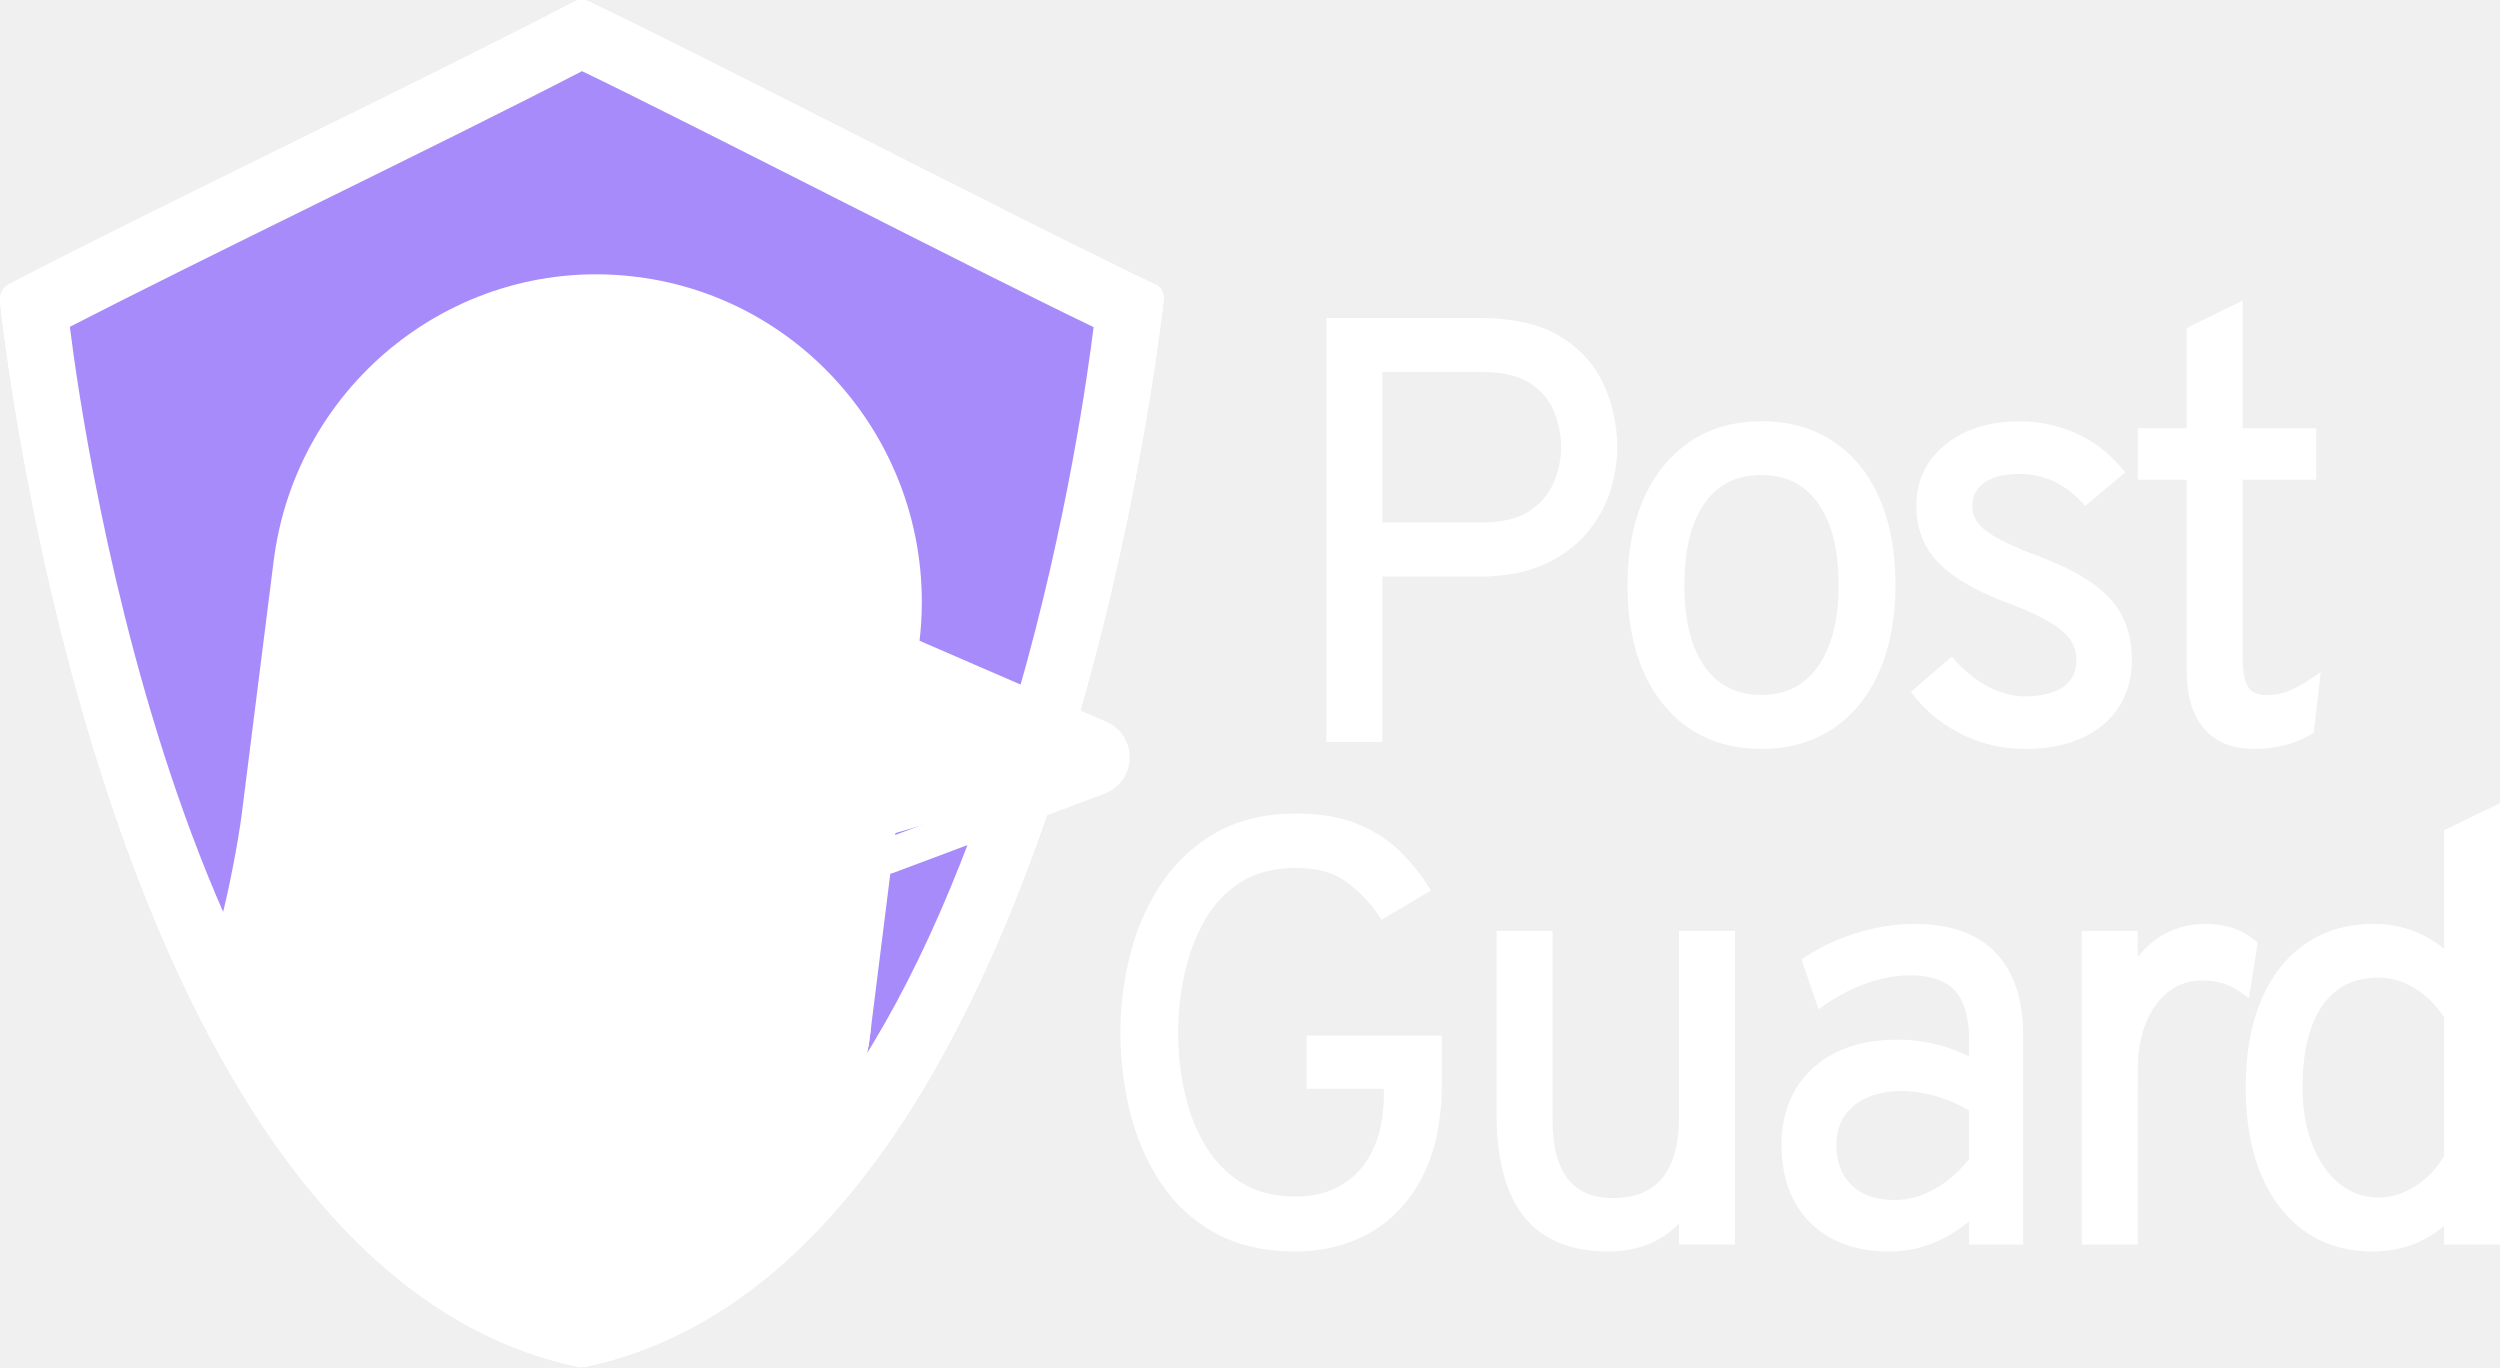
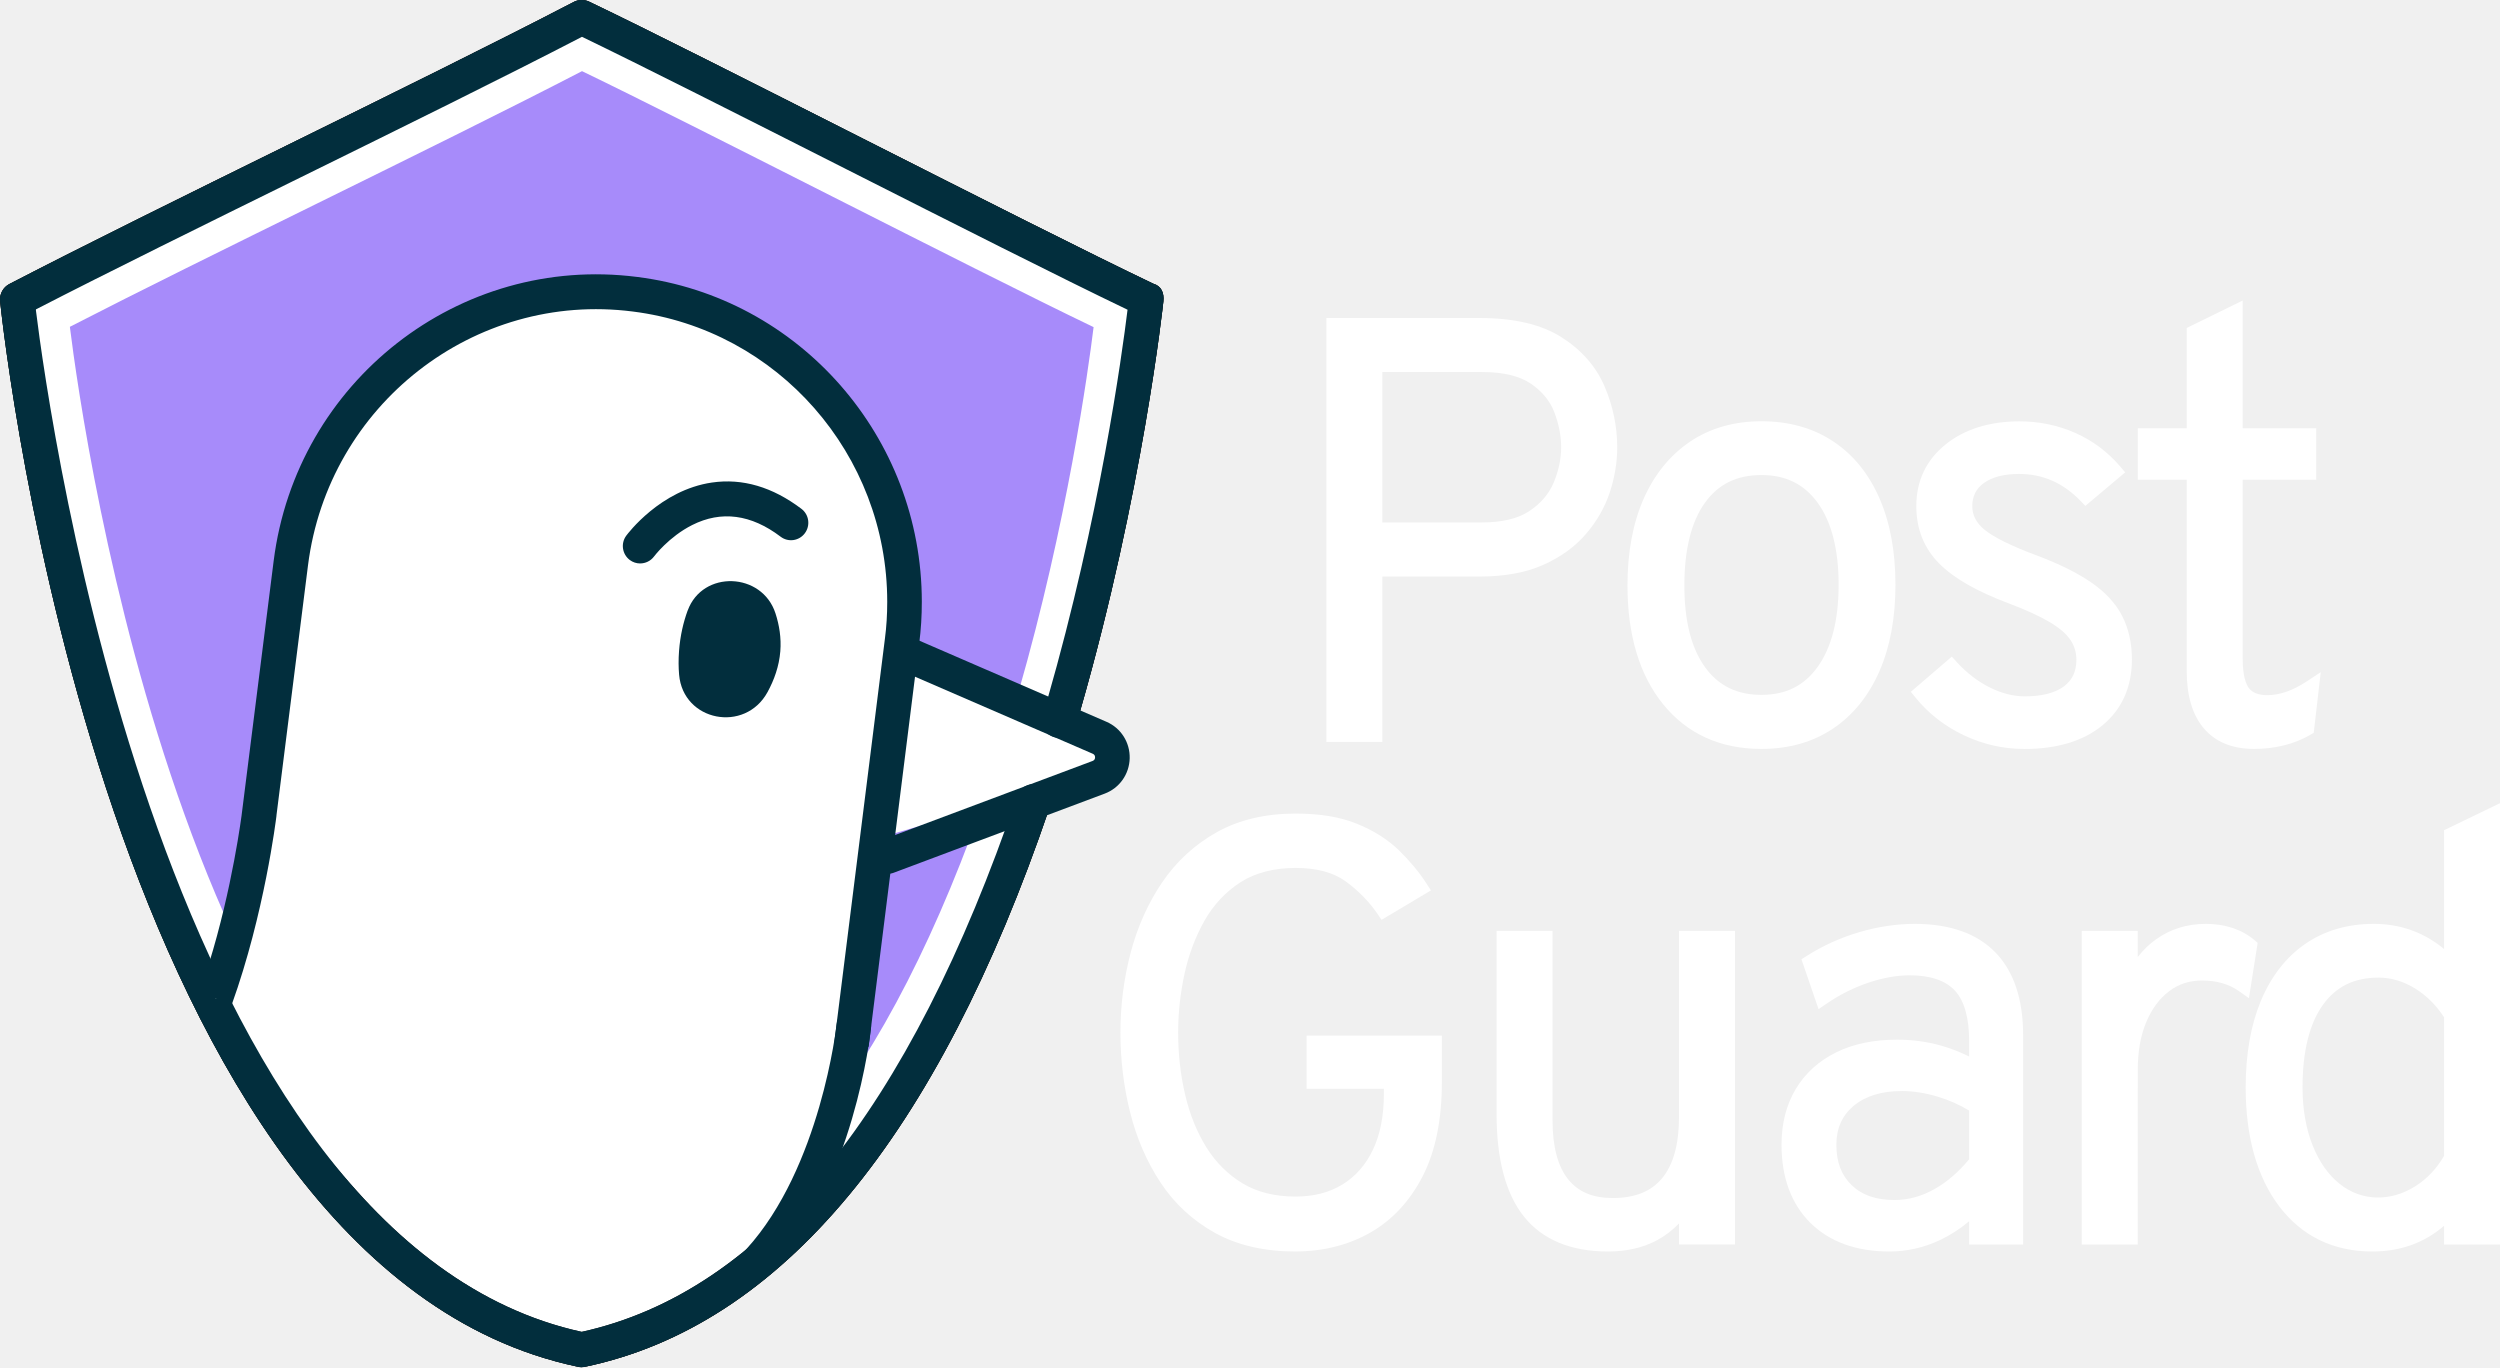
<svg xmlns="http://www.w3.org/2000/svg" width="128" height="70" viewBox="0 0 128 70" fill="none">
  <g clip-path="url(#clip0_623_807)">
    <path d="M68.307 37.589V16.68H75.763C77.435 16.68 78.754 16.984 79.723 17.591C80.691 18.198 81.381 18.98 81.792 19.935C82.202 20.892 82.407 21.884 82.407 22.909C82.407 23.624 82.287 24.346 82.05 25.075C81.812 25.8 81.43 26.471 80.901 27.083C80.373 27.694 79.689 28.188 78.849 28.561C78.008 28.934 76.981 29.121 75.765 29.121H70.383V37.589H68.307ZM70.381 27.15H75.882C76.989 27.15 77.87 26.935 78.522 26.502C79.174 26.069 79.638 25.527 79.914 24.873C80.19 24.222 80.329 23.567 80.329 22.91C80.329 22.253 80.203 21.626 79.951 20.969C79.701 20.313 79.249 19.761 78.603 19.318C77.956 18.875 77.048 18.653 75.882 18.653H70.381V27.15Z" fill="white" />
    <path d="M70.777 37.987H67.911V16.282H75.762C77.502 16.282 78.904 16.608 79.932 17.255C80.96 17.903 81.708 18.749 82.151 19.776C82.583 20.781 82.802 21.835 82.802 22.909C82.802 23.66 82.676 24.43 82.425 25.199C82.168 25.974 81.757 26.695 81.198 27.343C80.633 28 79.894 28.532 79.006 28.925C78.113 29.32 77.023 29.519 75.762 29.519H70.777V37.987ZM68.7 37.19H69.985V28.722H75.761C76.914 28.722 77.895 28.545 78.686 28.196C79.468 27.849 80.111 27.386 80.599 26.82C81.089 26.252 81.451 25.623 81.67 24.949C81.895 24.262 82.01 23.576 82.01 22.907C82.01 21.942 81.812 20.996 81.426 20.092C81.046 19.216 80.404 18.488 79.511 17.927C78.612 17.363 77.349 17.076 75.761 17.076H68.7V37.19ZM75.881 27.546H69.985V18.252H75.881C77.12 18.252 78.112 18.499 78.824 18.986C79.537 19.475 80.041 20.092 80.32 20.823C80.585 21.525 80.722 22.226 80.722 22.907C80.722 23.589 80.571 24.326 80.278 25.025C79.976 25.746 79.456 26.353 78.74 26.833C78.027 27.305 77.066 27.545 75.883 27.545L75.881 27.546ZM70.775 26.749H75.881C76.906 26.749 77.72 26.553 78.303 26.167C78.887 25.778 79.306 25.288 79.547 24.713C79.8 24.112 79.931 23.504 79.931 22.907C79.931 22.311 79.813 21.718 79.582 21.108C79.363 20.531 78.958 20.039 78.38 19.644C77.799 19.248 76.959 19.048 75.881 19.048H70.775V26.749Z" fill="white" />
    <path d="M90.187 37.946C88.191 37.946 86.615 37.232 85.458 35.805C84.301 34.376 83.723 32.431 83.723 29.973C83.723 28.33 83.984 26.91 84.508 25.717C85.033 24.52 85.779 23.599 86.749 22.945C87.717 22.293 88.864 21.967 90.188 21.967C91.512 21.967 92.674 22.288 93.642 22.931C94.611 23.573 95.355 24.491 95.874 25.686C96.394 26.879 96.652 28.299 96.652 29.942C96.652 31.584 96.391 33.006 95.867 34.207C95.343 35.407 94.596 36.332 93.626 36.978C92.658 37.624 91.511 37.946 90.187 37.946ZM90.187 35.975C91.552 35.975 92.617 35.442 93.382 34.378C94.147 33.312 94.531 31.833 94.531 29.942C94.531 28.051 94.147 26.564 93.382 25.508C92.617 24.452 91.552 23.924 90.187 23.924C88.822 23.924 87.733 24.449 86.977 25.499C86.222 26.55 85.843 28.041 85.843 29.971C85.843 31.902 86.223 33.35 86.986 34.4C87.746 35.451 88.815 35.975 90.187 35.975Z" fill="white" />
    <path d="M90.187 38.345C88.078 38.345 86.385 37.575 85.152 36.057C83.941 34.563 83.327 32.516 83.327 29.973C83.327 28.285 83.602 26.797 84.146 25.556C84.699 24.297 85.502 23.308 86.53 22.613C87.558 21.92 88.788 21.568 90.187 21.568C91.587 21.568 92.828 21.914 93.856 22.597C94.888 23.279 95.688 24.263 96.234 25.527C96.775 26.764 97.047 28.25 97.047 29.94C97.047 31.631 96.773 33.117 96.228 34.364C95.675 35.631 94.872 36.62 93.847 37.307C92.815 37.996 91.584 38.345 90.187 38.345ZM90.187 22.365C88.949 22.365 87.867 22.672 86.968 23.276C86.067 23.884 85.36 24.759 84.868 25.878C84.37 27.017 84.117 28.395 84.117 29.973C84.117 32.327 84.67 34.205 85.763 35.553C86.854 36.896 88.3 37.55 90.187 37.55C91.426 37.55 92.51 37.246 93.409 36.646C94.308 36.045 95.015 35.17 95.507 34.047C96.005 32.902 96.258 31.521 96.258 29.943C96.258 28.365 96.008 26.986 95.513 25.848C95.028 24.73 94.324 23.862 93.425 23.266C92.526 22.669 91.439 22.365 90.187 22.365ZM90.187 36.373C88.686 36.373 87.5 35.788 86.666 34.635C85.858 33.519 85.45 31.951 85.45 29.973C85.45 27.994 85.858 26.379 86.658 25.265C87.491 24.111 88.677 23.526 90.189 23.526C91.7 23.526 92.863 24.114 93.704 25.273C94.52 26.395 94.93 27.965 94.93 29.942C94.93 31.919 94.52 33.483 93.708 34.612C92.865 35.78 91.681 36.373 90.19 36.373H90.187ZM90.187 24.322C88.927 24.322 87.982 24.784 87.299 25.733C86.595 26.708 86.24 28.134 86.24 29.973C86.24 31.811 86.598 33.19 87.302 34.166C87.991 35.115 88.936 35.577 90.187 35.577C91.439 35.577 92.371 35.109 93.063 34.145C93.776 33.154 94.138 31.739 94.138 29.942C94.138 28.144 93.776 26.724 93.066 25.743C92.371 24.788 91.433 24.322 90.187 24.322Z" fill="white" />
    <path d="M103.635 37.946C102.626 37.946 101.656 37.728 100.729 37.29C99.801 36.852 99.02 36.244 98.387 35.469L99.9 34.17C100.443 34.767 101.047 35.23 101.709 35.558C102.369 35.887 103.023 36.051 103.666 36.051C104.633 36.051 105.382 35.852 105.912 35.454C106.44 35.055 106.703 34.498 106.703 33.783C106.703 33.335 106.583 32.925 106.341 32.557C106.098 32.188 105.706 31.843 105.163 31.518C104.617 31.195 103.901 30.866 103.012 30.527C101.411 29.927 100.26 29.275 99.558 28.561C98.854 27.851 98.506 26.967 98.506 25.911C98.506 24.737 98.957 23.785 99.862 23.058C100.766 22.332 101.945 21.968 103.397 21.968C104.355 21.968 105.254 22.156 106.095 22.529C106.935 22.901 107.653 23.438 108.245 24.134L106.793 25.358C105.825 24.363 104.682 23.865 103.368 23.865C102.509 23.865 101.828 24.048 101.33 24.411C100.832 24.775 100.581 25.275 100.581 25.913C100.581 26.501 100.837 27.005 101.35 27.428C101.865 27.852 102.805 28.317 104.167 28.825C105.274 29.243 106.164 29.684 106.837 30.148C107.509 30.612 107.997 31.135 108.297 31.723C108.596 32.311 108.749 32.988 108.749 33.755C108.749 35.058 108.293 36.084 107.384 36.832C106.475 37.578 105.225 37.951 103.634 37.951L103.635 37.946Z" fill="white" />
    <path d="M103.637 38.346C102.568 38.346 101.533 38.11 100.56 37.651C99.587 37.192 98.75 36.544 98.08 35.723L97.834 35.421L99.934 33.619L100.191 33.903C100.701 34.461 101.273 34.898 101.884 35.201C102.487 35.501 103.089 35.654 103.67 35.654C104.544 35.654 105.221 35.48 105.681 35.137C106.103 34.816 106.311 34.373 106.311 33.784C106.311 33.413 106.215 33.082 106.015 32.778C105.807 32.463 105.453 32.156 104.965 31.864C104.447 31.555 103.743 31.232 102.877 30.904C101.203 30.277 100.029 29.604 99.282 28.846C98.507 28.066 98.115 27.078 98.115 25.916C98.115 24.618 98.622 23.552 99.619 22.751C100.595 21.97 101.868 21.573 103.403 21.573C104.411 21.573 105.37 21.774 106.26 22.169C107.147 22.561 107.915 23.137 108.548 23.877L108.811 24.184L106.77 25.902L106.517 25.639C105.616 24.715 104.586 24.266 103.372 24.266C102.603 24.266 101.995 24.424 101.565 24.737C101.173 25.024 100.981 25.41 100.981 25.914C100.981 26.379 101.184 26.774 101.606 27.121C102.085 27.514 102.995 27.962 104.309 28.45C105.443 28.876 106.369 29.337 107.067 29.819C107.793 30.318 108.328 30.897 108.656 31.539C108.987 32.188 109.154 32.931 109.154 33.753C109.154 35.173 108.644 36.313 107.644 37.139C106.661 37.942 105.318 38.348 103.644 38.348L103.637 38.346ZM98.949 35.511C99.496 36.101 100.151 36.577 100.897 36.928C101.765 37.341 102.686 37.548 103.637 37.548C105.125 37.548 106.302 37.202 107.136 36.519C107.957 35.843 108.355 34.938 108.355 33.752C108.355 33.06 108.216 32.435 107.944 31.902C107.679 31.38 107.231 30.898 106.616 30.474C105.967 30.03 105.099 29.598 104.027 29.196C102.613 28.669 101.655 28.193 101.099 27.735C100.493 27.233 100.184 26.621 100.184 25.911C100.184 25.145 100.49 24.529 101.096 24.088C101.664 23.674 102.43 23.466 103.367 23.466C104.667 23.466 105.822 23.922 106.81 24.823L107.673 24.096C107.175 23.587 106.591 23.185 105.937 22.894C105.145 22.544 104.293 22.366 103.397 22.366C102.044 22.366 100.939 22.704 100.107 23.369C99.294 24.022 98.899 24.854 98.899 25.911C98.899 26.868 99.206 27.644 99.838 28.281C100.493 28.946 101.606 29.576 103.15 30.154C104.058 30.499 104.802 30.843 105.361 31.176C105.961 31.535 106.389 31.913 106.668 32.335C106.956 32.77 107.098 33.256 107.098 33.781C107.098 34.628 106.78 35.298 106.15 35.773C105.55 36.222 104.714 36.45 103.667 36.45C102.963 36.45 102.243 36.27 101.533 35.915C100.941 35.621 100.38 35.22 99.875 34.717L98.949 35.513V35.511Z" fill="white" />
    <path d="M115.407 37.946C114.408 37.946 113.651 37.641 113.131 37.028C112.612 36.416 112.353 35.526 112.353 34.363V24.164H109.848V22.325H112.353V17.04L114.43 16.023V22.325H118.195V24.164H114.43V33.737C114.43 34.533 114.561 35.108 114.822 35.461C115.085 35.815 115.506 35.991 116.091 35.991C116.804 35.991 117.55 35.732 118.331 35.216L118.093 37.275C117.697 37.506 117.272 37.674 116.819 37.784C116.363 37.894 115.895 37.948 115.409 37.948L115.407 37.946Z" fill="white" />
    <path d="M115.41 38.345C114.295 38.345 113.426 37.989 112.834 37.288C112.253 36.604 111.96 35.621 111.96 34.363V24.563H109.456V21.927H111.96V16.792L114.826 15.387V21.927H118.591V24.563H114.826V33.737C114.826 34.616 114.996 35.03 115.138 35.223C115.327 35.472 115.636 35.593 116.092 35.593C116.722 35.593 117.402 35.353 118.114 34.882L118.822 34.414L118.463 37.521L118.29 37.621C117.868 37.867 117.403 38.053 116.909 38.17C116.43 38.287 115.925 38.345 115.41 38.345ZM110.245 23.766H112.75V34.363C112.75 35.426 112.978 36.235 113.432 36.772C113.876 37.294 114.523 37.55 115.41 37.55C115.864 37.55 116.305 37.499 116.725 37.396C117.081 37.313 117.413 37.187 117.723 37.026L117.849 35.951C116.49 36.604 115.115 36.523 114.507 35.7C114.189 35.274 114.035 34.632 114.035 33.739V23.769H117.799V22.726H114.035V16.662L112.75 17.293V22.727H110.245V23.77V23.766Z" fill="white" />
    <path d="M66.329 63.679C64.798 63.679 63.489 63.379 62.401 62.777C61.315 62.173 60.429 61.36 59.748 60.327C59.066 59.297 58.563 58.138 58.242 56.848C57.922 55.559 57.762 54.231 57.762 52.868C57.762 51.505 57.933 50.164 58.273 48.874C58.613 47.586 59.132 46.429 59.831 45.404C60.528 44.378 61.413 43.564 62.492 42.96C63.571 42.359 64.85 42.057 66.332 42.057C67.52 42.057 68.516 42.221 69.327 42.55C70.138 42.878 70.811 43.305 71.351 43.825C71.89 44.349 72.344 44.895 72.71 45.461L70.856 46.566C70.392 45.889 69.815 45.3 69.121 44.797C68.43 44.295 67.499 44.042 66.334 44.042C65.168 44.042 64.131 44.305 63.309 44.833C62.491 45.361 61.831 46.062 61.338 46.932C60.844 47.802 60.487 48.757 60.263 49.791C60.041 50.828 59.929 51.853 59.929 52.868C59.929 54.003 60.053 55.099 60.3 56.154C60.548 57.21 60.931 58.152 61.448 58.977C61.968 59.805 62.629 60.457 63.436 60.94C64.242 61.424 65.207 61.665 66.334 61.665C67.333 61.665 68.199 61.441 68.937 60.992C69.673 60.545 70.243 59.9 70.649 59.057C71.052 58.217 71.255 57.205 71.255 56.02V55.347H67.298V53.421H73.435V55.42C73.435 57.273 73.124 58.809 72.5 60.029C71.877 61.248 71.03 62.162 69.959 62.77C68.885 63.375 67.677 63.679 66.334 63.679H66.329Z" fill="white" />
    <path d="M66.329 64.077C64.734 64.077 63.351 63.757 62.208 63.125C61.069 62.492 60.129 61.626 59.419 60.546C58.715 59.48 58.189 58.268 57.86 56.941C57.532 55.628 57.366 54.256 57.366 52.865C57.366 51.474 57.542 50.095 57.892 48.767C58.245 47.441 58.785 46.231 59.505 45.174C60.239 44.097 61.179 43.236 62.3 42.609C63.434 41.975 64.79 41.655 66.33 41.655C67.582 41.655 68.609 41.826 69.475 42.177C70.324 42.521 71.047 42.977 71.625 43.535C72.187 44.083 72.663 44.656 73.039 45.241L73.264 45.589L70.735 47.096L70.527 46.789C70.092 46.154 69.539 45.591 68.887 45.118C68.265 44.668 67.407 44.438 66.329 44.438C65.25 44.438 64.269 44.684 63.518 45.168C62.758 45.658 62.137 46.318 61.677 47.126C61.208 47.957 60.858 48.881 60.645 49.871C60.428 50.876 60.321 51.884 60.321 52.865C60.321 53.965 60.441 55.04 60.682 56.059C60.917 57.067 61.288 57.978 61.778 58.762C62.26 59.53 62.885 60.147 63.631 60.595C64.373 61.039 65.277 61.264 66.327 61.264C67.259 61.264 68.045 61.064 68.727 60.65C69.395 60.244 69.919 59.648 70.286 58.883C70.664 58.1 70.854 57.134 70.854 56.018V55.745H66.898V53.022H73.823V55.419C73.823 57.332 73.495 58.944 72.847 60.21C72.19 61.496 71.281 62.472 70.148 63.116C69.014 63.754 67.73 64.075 66.327 64.075L66.329 64.077ZM66.329 42.452C64.923 42.452 63.696 42.74 62.68 43.306C61.667 43.871 60.817 44.652 60.157 45.626C59.486 46.607 58.984 47.733 58.656 48.974C58.322 50.233 58.154 51.542 58.154 52.865C58.154 54.189 58.311 55.498 58.623 56.748C58.933 57.986 59.421 59.113 60.075 60.103C60.719 61.074 61.561 61.855 62.59 62.426C63.612 62.992 64.869 63.278 66.327 63.278C67.593 63.278 68.749 62.989 69.762 62.421C70.757 61.855 71.56 60.988 72.143 59.844C72.733 58.692 73.033 57.202 73.033 55.417V53.816H67.691V54.945H71.647V56.016C71.647 57.254 71.428 58.335 70.998 59.229C70.562 60.136 69.935 60.842 69.135 61.33C68.338 61.814 67.393 62.06 66.327 62.06C65.132 62.06 64.091 61.797 63.226 61.278C62.371 60.766 61.657 60.061 61.111 59.186C60.571 58.326 60.166 57.335 59.908 56.241C59.659 55.161 59.528 54.023 59.528 52.864C59.528 51.825 59.643 50.764 59.871 49.703C60.103 48.631 60.476 47.631 60.989 46.73C61.514 45.807 62.218 45.056 63.09 44.494C63.969 43.928 65.06 43.64 66.327 43.64C67.595 43.64 68.588 43.918 69.349 44.469C69.97 44.919 70.51 45.446 70.957 46.034L72.141 45.331C71.838 44.914 71.48 44.503 71.072 44.106C70.568 43.622 69.932 43.22 69.176 42.913C68.416 42.604 67.458 42.449 66.327 42.449L66.329 42.452Z" fill="white" />
    <path d="M82.331 63.679C80.54 63.679 79.21 63.132 78.335 62.037C77.46 60.943 77.021 59.274 77.021 57.033V48.057H79.099V57.376C79.099 58.81 79.393 59.894 79.989 60.631C80.581 61.368 81.441 61.737 82.569 61.737C83.822 61.737 84.77 61.351 85.407 60.58C86.044 59.809 86.364 58.676 86.364 57.183V48.058H88.439V63.322H86.364V61.484C85.908 62.221 85.347 62.772 84.681 63.135C84.013 63.499 83.231 63.681 82.332 63.681L82.331 63.679Z" fill="white" />
    <path d="M82.331 64.077C80.424 64.077 78.977 63.474 78.025 62.288C77.095 61.123 76.625 59.356 76.625 57.035V47.66H79.491V57.377C79.491 58.711 79.76 59.721 80.291 60.383C80.809 61.026 81.554 61.339 82.564 61.339C83.707 61.339 84.535 61.007 85.101 60.324C85.676 59.632 85.966 58.575 85.966 57.181V47.659H88.832V63.718H85.966V62.641C85.632 62.984 85.265 63.268 84.867 63.484C84.147 63.878 83.292 64.077 82.331 64.077ZM77.416 48.456V57.033C77.416 59.169 77.827 60.769 78.643 61.788C79.446 62.791 80.651 63.28 82.331 63.28C83.158 63.28 83.887 63.113 84.49 62.784C85.089 62.459 85.605 61.95 86.024 61.272L86.756 60.096V62.923H88.041V48.456H86.756V57.181C86.756 58.767 86.403 59.995 85.706 60.834C84.996 61.697 83.939 62.135 82.564 62.135C81.32 62.135 80.346 61.713 79.68 60.883C79.031 60.077 78.701 58.897 78.701 57.376V48.456H77.416Z" fill="white" />
    <path d="M96.741 63.679C95.14 63.679 93.885 63.229 92.975 62.328C92.066 61.427 91.613 60.184 91.613 58.603C91.613 57.586 91.838 56.704 92.287 55.959C92.736 55.211 93.373 54.638 94.199 54.233C95.025 53.831 95.999 53.629 97.127 53.629C97.869 53.629 98.578 53.724 99.256 53.911C99.933 54.101 100.586 54.385 101.219 54.762V53.3C101.219 52.007 100.94 51.055 100.383 50.446C99.822 49.841 98.956 49.537 97.779 49.537C97.078 49.537 96.333 49.668 95.548 49.931C94.762 50.196 94.019 50.568 93.316 51.046L92.71 49.283C93.509 48.775 94.373 48.386 95.304 48.112C96.232 47.839 97.142 47.701 98.031 47.701C99.731 47.701 101.014 48.149 101.885 49.045C102.756 49.942 103.191 51.261 103.191 53.003V63.321H101.219V61.588C100.616 62.256 99.927 62.771 99.15 63.132C98.376 63.496 97.572 63.679 96.741 63.679ZM97.008 61.843C97.769 61.843 98.51 61.642 99.231 61.238C99.954 60.836 100.615 60.255 101.219 59.499V56.646C100.637 56.267 100.007 55.976 99.329 55.771C98.652 55.569 97.999 55.466 97.366 55.466C96.23 55.466 95.323 55.752 94.645 56.325C93.968 56.899 93.629 57.661 93.629 58.619C93.629 59.577 93.93 60.388 94.533 60.969C95.136 61.553 95.96 61.843 97.008 61.843Z" fill="white" />
    <path d="M96.74 64.077C95.038 64.077 93.68 63.584 92.694 62.613C91.711 61.637 91.214 60.289 91.214 58.603C91.214 57.519 91.461 56.559 91.946 55.752C92.431 54.945 93.132 54.312 94.025 53.874C94.899 53.446 95.943 53.231 97.126 53.231C97.896 53.231 98.646 53.33 99.359 53.528C99.853 53.668 100.345 53.858 100.82 54.094V53.301C100.82 52.115 100.576 51.246 100.091 50.718C99.609 50.201 98.831 49.936 97.778 49.936C97.123 49.936 96.416 50.062 95.671 50.31C94.921 50.562 94.201 50.922 93.537 51.377L93.11 51.667L92.234 49.115L92.499 48.947C93.327 48.419 94.231 48.01 95.192 47.727C96.156 47.444 97.11 47.302 98.031 47.302C99.834 47.302 101.225 47.795 102.167 48.766C103.107 49.735 103.584 51.16 103.584 53.003V63.72H100.82V62.527C100.357 62.92 99.853 63.243 99.316 63.496C98.494 63.882 97.626 64.077 96.74 64.077ZM97.126 54.026C96.064 54.026 95.137 54.217 94.371 54.59C93.604 54.964 93.034 55.482 92.62 56.166C92.212 56.846 92.005 57.665 92.005 58.603C92.005 60.068 92.425 61.225 93.25 62.045C94.091 62.876 95.233 63.281 96.74 63.281C97.513 63.281 98.266 63.11 98.983 62.774C99.706 62.434 100.361 61.946 100.923 61.323L101.611 60.561V62.924H102.794V53.004C102.794 51.378 102.392 50.141 101.602 49.325C100.816 48.513 99.613 48.1 98.032 48.1C97.189 48.1 96.306 48.232 95.416 48.495C94.629 48.725 93.882 49.05 93.189 49.458L93.526 50.439C94.125 50.073 94.764 49.778 95.425 49.556C96.247 49.281 97.038 49.14 97.778 49.14C99.06 49.14 100.033 49.488 100.669 50.176C101.296 50.857 101.611 51.909 101.611 53.301V55.46L101.014 55.104C100.412 54.746 99.782 54.474 99.149 54.296C98.506 54.117 97.823 54.026 97.126 54.026ZM97.006 62.24C95.857 62.24 94.933 61.908 94.257 61.256C93.578 60.6 93.233 59.713 93.233 58.617C93.233 57.522 93.621 56.671 94.391 56.02C95.544 55.046 97.396 54.781 99.438 55.39C100.155 55.605 100.824 55.916 101.43 56.311L101.613 56.429V59.638L101.526 59.746C100.893 60.542 100.185 61.161 99.422 61.585C98.646 62.019 97.834 62.24 97.006 62.24ZM97.362 55.862C96.326 55.862 95.499 56.121 94.896 56.628C94.31 57.127 94.022 57.778 94.022 58.616C94.022 59.498 94.279 60.172 94.803 60.678C95.335 61.193 96.055 61.441 97.006 61.441C97.698 61.441 98.381 61.254 99.038 60.886C99.674 60.53 100.274 60.014 100.821 59.353V56.862C100.323 56.561 99.783 56.321 99.213 56.149C98.57 55.957 97.947 55.859 97.363 55.859L97.362 55.862Z" fill="white" />
    <path d="M106.982 63.321V48.057H109.057V50.476C109.433 49.579 109.952 48.892 110.62 48.416C111.288 47.938 112.062 47.698 112.94 47.698C113.819 47.698 114.591 47.941 115.165 48.431L114.853 50.416C114.558 50.206 114.233 50.053 113.881 49.955C113.53 49.854 113.152 49.804 112.747 49.804C112.016 49.804 111.374 50.014 110.821 50.432C110.266 50.85 109.835 51.432 109.523 52.172C109.212 52.914 109.057 53.778 109.057 54.762V63.321H106.982Z" fill="white" />
    <path d="M109.452 63.719H106.586V47.659H109.452V49C109.73 48.643 110.042 48.34 110.392 48.092C111.123 47.568 111.983 47.302 112.943 47.302C113.902 47.302 114.778 47.58 115.423 48.13L115.592 48.274L115.145 51.107L114.63 50.743C114.373 50.563 114.087 50.427 113.775 50.338C113.462 50.247 113.12 50.202 112.75 50.202C112.101 50.202 111.547 50.38 111.06 50.749C110.566 51.122 110.173 51.653 109.889 52.327C109.599 53.019 109.454 53.839 109.454 54.762L109.452 63.719ZM107.376 62.922H108.661V54.762C108.661 53.734 108.828 52.81 109.159 52.019C109.499 51.213 109.978 50.572 110.583 50.113C111.208 49.645 111.937 49.406 112.748 49.406C113.192 49.406 113.611 49.462 113.989 49.573C114.184 49.627 114.373 49.699 114.554 49.784L114.74 48.604C114.264 48.264 113.674 48.099 112.943 48.099C112.148 48.099 111.444 48.315 110.849 48.742C110.25 49.171 109.767 49.807 109.422 50.632L108.663 52.438V48.456H107.378V62.923L107.376 62.922Z" fill="white" />
    <path d="M121.467 63.679C119.588 63.679 118.103 62.961 117.011 61.522C115.918 60.083 115.372 58.135 115.372 55.675C115.372 54.022 115.617 52.602 116.114 51.41C116.608 50.221 117.316 49.306 118.24 48.663C119.163 48.021 120.263 47.7 121.538 47.7C123.111 47.7 124.44 48.306 125.528 49.522V42.756L127.603 41.755V63.321H125.528V61.797C124.47 63.05 123.115 63.678 121.466 63.678L121.467 63.679ZM121.778 61.708C122.52 61.708 123.225 61.492 123.897 61.06C124.571 60.627 125.114 60.036 125.529 59.29V51.97C125.085 51.255 124.529 50.688 123.861 50.277C123.193 49.863 122.501 49.657 121.778 49.657C120.416 49.657 119.359 50.176 118.613 51.217C117.868 52.258 117.493 53.744 117.493 55.675C117.493 56.859 117.678 57.905 118.043 58.812C118.409 59.717 118.912 60.428 119.556 60.938C120.198 61.453 120.937 61.708 121.778 61.708Z" fill="white" />
    <path d="M121.469 64.077C119.471 64.077 117.864 63.299 116.696 61.765C115.557 60.258 114.979 58.209 114.979 55.675C114.979 53.98 115.239 52.492 115.751 51.257C116.274 50 117.036 49.016 118.019 48.334C119.005 47.65 120.191 47.302 121.54 47.302C122.889 47.302 124.11 47.735 125.135 48.589V42.508L128.001 41.123V63.72H125.135V62.762C124.119 63.637 122.889 64.077 121.469 64.077ZM121.54 48.097C120.354 48.097 119.319 48.397 118.469 48.991C117.611 49.585 116.943 50.451 116.48 51.564C116.008 52.702 115.77 54.084 115.77 55.673C115.77 58.031 116.293 59.918 117.327 61.281C118.349 62.625 119.702 63.28 121.469 63.28C123.011 63.28 124.239 62.711 125.231 61.539L125.926 60.715V62.922H127.211V42.388L125.926 43.007V50.558L125.238 49.787C124.219 48.649 123.011 48.097 121.54 48.097ZM121.778 62.105C120.852 62.105 120.02 61.817 119.31 61.248C118.625 60.706 118.071 59.935 117.68 58.961C117.293 58.005 117.099 56.899 117.099 55.673C117.099 53.667 117.501 52.089 118.291 50.982C119.112 49.838 120.286 49.257 121.778 49.257C122.572 49.257 123.345 49.486 124.071 49.936C124.783 50.378 125.389 50.99 125.865 51.758L125.928 51.855V59.394L125.878 59.485C125.431 60.288 124.837 60.93 124.114 61.395C123.379 61.866 122.593 62.105 121.778 62.105ZM121.778 50.054C120.537 50.054 119.606 50.511 118.934 51.448C118.241 52.416 117.89 53.838 117.89 55.673C117.89 56.795 118.066 57.8 118.413 58.66C118.752 59.504 119.221 60.165 119.802 60.623C120.887 61.491 122.381 61.56 123.687 60.721C124.274 60.345 124.762 59.825 125.136 59.182V52.084C124.734 51.467 124.238 50.971 123.657 50.613C123.057 50.242 122.424 50.053 121.78 50.053L121.778 50.054Z" fill="white" />
    <path d="M54.217 36.886C54.305 36.636 54.377 36.368 54.465 36.101C57.672 24.96 58.683 15.339 58.683 15.339L58.671 15.334C52.424 12.358 35.73 3.732 29.78 0.894C22.088 4.901 8.696 11.288 0.881 15.336H0.884C0.884 15.336 6.018 64.14 29.78 69.105H29.777C41.456 66.661 48.615 53.648 52.904 41.045" fill="#A78BFA" />
-     <path d="M29.778 70C29.694 70 29.61 69.989 29.533 69.965C5.473 64.848 0.217 17.447 0.005 15.43C-0.033 15.064 0.156 14.71 0.481 14.542C4.307 12.559 9.557 9.973 14.634 7.471C19.952 4.853 25.45 2.144 29.376 0.1C29.619 -0.028 29.913 -0.033 30.162 0.085C33.092 1.483 38.488 4.215 44.2 7.106C49.942 10.012 55.88 13.017 59.051 14.527C59.465 14.647 59.61 15 59.565 15.433C59.555 15.531 58.509 25.261 55.318 36.349L55.203 36.714C55.156 36.876 55.105 37.037 55.051 37.189C54.883 37.652 54.38 37.888 53.916 37.726C53.456 37.559 53.216 37.045 53.383 36.582C53.428 36.456 53.467 36.326 53.508 36.193L53.627 35.813C56.307 26.499 57.45 18.144 57.73 15.858C54.302 14.214 48.769 11.415 43.406 8.701C37.951 5.939 32.785 3.326 29.797 1.885C25.879 3.918 20.543 6.545 15.379 9.088C10.558 11.462 5.583 13.913 1.833 15.844C2.543 21.597 8.433 63.505 29.783 68.191C39.069 66.146 46.565 56.915 52.068 40.753C52.224 40.286 52.728 40.036 53.193 40.199C53.656 40.357 53.903 40.867 53.743 41.332C47.986 58.24 39.985 67.879 29.957 69.978C29.896 69.993 29.836 69.997 29.777 69.997L29.778 70Z" fill="#FFFFFF" />
+     <path d="M29.778 70C29.694 70 29.61 69.989 29.533 69.965C5.473 64.848 0.217 17.447 0.005 15.43C-0.033 15.064 0.156 14.71 0.481 14.542C4.307 12.559 9.557 9.973 14.634 7.471C19.952 4.853 25.45 2.144 29.376 0.1C29.619 -0.028 29.913 -0.033 30.162 0.085C33.092 1.483 38.488 4.215 44.2 7.106C49.942 10.012 55.88 13.017 59.051 14.527C59.465 14.647 59.61 15 59.565 15.433C59.555 15.531 58.509 25.261 55.318 36.349L55.203 36.714C55.156 36.876 55.105 37.037 55.051 37.189C54.883 37.652 54.38 37.888 53.916 37.726C53.456 37.559 53.216 37.045 53.383 36.582C53.428 36.456 53.467 36.326 53.508 36.193L53.627 35.813C56.307 26.499 57.45 18.144 57.73 15.858C54.302 14.214 48.769 11.415 43.406 8.701C37.951 5.939 32.785 3.326 29.797 1.885C25.879 3.918 20.543 6.545 15.379 9.088C10.558 11.462 5.583 13.913 1.833 15.844C2.543 21.597 8.433 63.505 29.783 68.191C39.069 66.146 46.565 56.915 52.068 40.753C52.224 40.286 52.728 40.036 53.193 40.199C53.656 40.357 53.903 40.867 53.743 41.332C47.986 58.24 39.985 67.879 29.957 69.978C29.896 69.993 29.836 69.997 29.777 69.997L29.778 70Z" fill="#181817" />
    <path d="M11.036 49.92L43.222 53.07C43.222 53.07 41.927 61.238 40.877 62.261C39.826 63.283 32.654 69.001 29.71 68.737C26.765 68.472 12.795 59.992 11.036 49.92Z" fill="white" />
-     <path d="M29.778 70C29.694 70 29.61 69.989 29.533 69.965C5.473 64.848 0.217 17.447 0.005 15.43C-0.033 15.064 0.156 14.71 0.481 14.542C4.307 12.559 9.557 9.973 14.634 7.471C19.952 4.853 25.45 2.144 29.376 0.1C29.619 -0.028 29.913 -0.033 30.162 0.085C33.092 1.483 38.488 4.215 44.2 7.106C49.942 10.012 55.88 13.017 59.051 14.527C59.465 14.647 59.61 15 59.565 15.433C59.555 15.531 58.509 25.261 55.318 36.349L55.203 36.714C55.156 36.876 55.105 37.037 55.051 37.189C54.883 37.652 54.38 37.888 53.916 37.726C53.456 37.559 53.216 37.045 53.383 36.582C53.428 36.456 53.467 36.326 53.508 36.193L53.627 35.813C56.307 26.499 57.45 18.144 57.73 15.858C54.302 14.214 48.769 11.415 43.406 8.701C37.951 5.939 32.785 3.326 29.797 1.885C25.879 3.918 20.543 6.545 15.379 9.088C10.558 11.462 5.583 13.913 1.833 15.844C2.543 21.597 8.433 63.505 29.783 68.191C39.069 66.146 46.565 56.915 52.068 40.753C52.224 40.286 52.728 40.036 53.193 40.199C53.656 40.357 53.903 40.867 53.743 41.332C47.986 58.24 39.985 67.879 29.957 69.978C29.896 69.993 29.836 69.997 29.777 69.997L29.778 70Z" fill="#FFFFFF" />
+     <path d="M29.778 70C29.694 70 29.61 69.989 29.533 69.965C5.473 64.848 0.217 17.447 0.005 15.43C-0.033 15.064 0.156 14.71 0.481 14.542C4.307 12.559 9.557 9.973 14.634 7.471C19.952 4.853 25.45 2.144 29.376 0.1C29.619 -0.028 29.913 -0.033 30.162 0.085C33.092 1.483 38.488 4.215 44.2 7.106C49.942 10.012 55.88 13.017 59.051 14.527C59.465 14.647 59.61 15 59.565 15.433C59.555 15.531 58.509 25.261 55.318 36.349L55.203 36.714C55.156 36.876 55.105 37.037 55.051 37.189C54.883 37.652 54.38 37.888 53.916 37.726C53.456 37.559 53.216 37.045 53.383 36.582C53.428 36.456 53.467 36.326 53.508 36.193L53.627 35.813C56.307 26.499 57.45 18.144 57.73 15.858C54.302 14.214 48.769 11.415 43.406 8.701C37.951 5.939 32.785 3.326 29.797 1.885C25.879 3.918 20.543 6.545 15.379 9.088C10.558 11.462 5.583 13.913 1.833 15.844C2.543 21.597 8.433 63.505 29.783 68.191C39.069 66.146 46.565 56.915 52.068 40.753C52.224 40.286 52.728 40.036 53.193 40.199C53.656 40.357 53.903 40.867 53.743 41.332C47.986 58.24 39.985 67.879 29.957 69.978C29.896 69.993 29.836 69.997 29.777 69.997L29.778 70Z" fill="#181817" />
    <path d="M45.794 32.457L55.333 36.476L56.682 39.499L43.988 43.192L45.794 32.457Z" fill="white" />
    <path d="M29.78 67.65C29.696 67.65 29.612 67.638 29.535 67.615C6.889 62.791 1.945 18.211 1.746 16.314C1.708 15.949 1.897 15.595 2.222 15.427C5.82 13.562 10.759 11.13 15.534 8.777C20.529 6.317 25.693 3.773 29.378 1.854C29.621 1.727 29.915 1.72 30.163 1.84C32.919 3.155 37.993 5.723 43.365 8.442C48.759 11.172 54.337 13.995 57.316 15.413C57.711 15.546 57.872 15.902 57.829 16.319C57.82 16.409 56.836 25.56 53.835 35.986L53.729 36.326C53.682 36.478 53.637 36.627 53.585 36.773C53.424 37.237 52.917 37.49 52.453 37.314C51.992 37.151 51.752 36.64 51.915 36.174C51.958 36.055 51.994 35.934 52.032 35.808L52.141 35.454C54.644 26.761 55.719 18.956 55.992 16.749C52.792 15.211 47.6 12.583 42.568 10.037C37.455 7.449 32.61 4.997 29.799 3.643C26.121 5.55 21.12 8.013 16.279 10.398C11.761 12.623 7.096 14.921 3.577 16.733C4.264 22.273 9.82 61.446 29.786 65.845C38.49 63.92 45.517 55.258 50.678 40.095C50.834 39.63 51.342 39.38 51.804 39.54C52.267 39.698 52.514 40.209 52.354 40.674C46.94 56.583 39.407 65.653 29.962 67.632C29.901 67.647 29.841 67.651 29.782 67.651L29.78 67.65Z" fill="white" />
-     <path d="M29.778 70C29.694 70 29.61 69.989 29.533 69.965C5.473 64.848 0.217 17.447 0.005 15.43C-0.033 15.064 0.156 14.71 0.481 14.542C4.307 12.559 9.557 9.973 14.634 7.471C19.952 4.853 25.45 2.144 29.376 0.1C29.619 -0.028 29.913 -0.033 30.162 0.085C33.092 1.483 38.488 4.215 44.2 7.106C49.942 10.012 55.88 13.017 59.051 14.527C59.465 14.647 59.61 15 59.565 15.433C59.555 15.531 58.509 25.261 55.318 36.349L55.203 36.714C55.156 36.876 55.105 37.037 55.051 37.189C54.883 37.652 54.38 37.888 53.916 37.726C53.456 37.559 53.216 37.045 53.383 36.582C53.428 36.456 53.467 36.326 53.508 36.193L53.627 35.813C56.307 26.499 57.45 18.144 57.73 15.858C54.302 14.214 48.769 11.415 43.406 8.701C37.951 5.939 32.785 3.326 29.797 1.885C25.879 3.918 20.543 6.545 15.379 9.088C10.558 11.462 5.583 13.913 1.833 15.844C2.543 21.597 8.433 63.505 29.783 68.191C39.069 66.146 46.565 56.915 52.068 40.753C52.224 40.286 52.728 40.036 53.193 40.199C53.656 40.357 53.903 40.867 53.743 41.332C47.986 58.24 39.985 67.879 29.957 69.978C29.896 69.993 29.836 69.997 29.777 69.997L29.778 70Z" fill="#FFFFFF" />
-     <path d="M45.44 44.744C45.08 44.744 44.743 44.523 44.609 44.163C44.439 43.701 44.672 43.186 45.13 43.014L55.94 38.961C56.023 38.93 56.066 38.869 56.068 38.78C56.069 38.691 56.03 38.628 55.95 38.593L45.987 34.274C45.537 34.081 45.33 33.554 45.524 33.102C45.716 32.647 46.235 32.434 46.687 32.636L56.65 36.955C57.392 37.275 57.859 38.01 57.84 38.825C57.82 39.64 57.317 40.349 56.56 40.634L45.751 44.687C45.649 44.725 45.543 44.742 45.441 44.742L45.44 44.744Z" fill="#FFFFFF" />
+     <path d="M29.778 70C29.694 70 29.61 69.989 29.533 69.965C5.473 64.848 0.217 17.447 0.005 15.43C-0.033 15.064 0.156 14.71 0.481 14.542C4.307 12.559 9.557 9.973 14.634 7.471C19.952 4.853 25.45 2.144 29.376 0.1C29.619 -0.028 29.913 -0.033 30.162 0.085C33.092 1.483 38.488 4.215 44.2 7.106C49.942 10.012 55.88 13.017 59.051 14.527C59.465 14.647 59.61 15 59.565 15.433C59.555 15.531 58.509 25.261 55.318 36.349L55.203 36.714C55.156 36.876 55.105 37.037 55.051 37.189C54.883 37.652 54.38 37.888 53.916 37.726C53.456 37.559 53.216 37.045 53.383 36.582C53.428 36.456 53.467 36.326 53.508 36.193L53.627 35.813C56.307 26.499 57.45 18.144 57.73 15.858C54.302 14.214 48.769 11.415 43.406 8.701C37.951 5.939 32.785 3.326 29.797 1.885C25.879 3.918 20.543 6.545 15.379 9.088C10.558 11.462 5.583 13.913 1.833 15.844C2.543 21.597 8.433 63.505 29.783 68.191C39.069 66.146 46.565 56.915 52.068 40.753C52.224 40.286 52.728 40.036 53.193 40.199C53.656 40.357 53.903 40.867 53.743 41.332C47.986 58.24 39.985 67.879 29.957 69.978C29.896 69.993 29.836 69.997 29.777 69.997L29.778 70Z" fill="#022E3D" />
+     <path d="M45.44 44.744C45.08 44.744 44.743 44.523 44.609 44.163C44.439 43.701 44.672 43.186 45.13 43.014L55.94 38.961C56.023 38.93 56.066 38.869 56.068 38.78C56.069 38.691 56.03 38.628 55.95 38.593L45.987 34.274C45.537 34.081 45.33 33.554 45.524 33.102C45.716 32.647 46.235 32.434 46.687 32.636L56.65 36.955C57.392 37.275 57.859 38.01 57.84 38.825C57.82 39.64 57.317 40.349 56.56 40.634L45.751 44.687C45.649 44.725 45.543 44.742 45.441 44.742L45.44 44.744Z" fill="#022E3D" />
    <path d="M43.594 53.487L43.912 50.983L44.803 43.853L46.185 32.811C46.274 32.133 46.309 31.473 46.309 30.812C46.309 22.939 40.478 16.067 32.505 15.067C23.875 13.96 15.988 20.137 14.889 28.83L13.241 41.895L13.276 41.651C13.276 41.651 12.688 46.529 11.033 51.132" fill="white" />
-     <path d="M44.474 53.599L42.715 53.373L45.308 32.699C45.388 32.089 45.426 31.473 45.426 30.811C45.426 23.271 39.826 16.883 32.398 15.95C24.275 14.907 16.81 20.734 15.77 28.942L14.154 41.755H14.157C14.132 41.958 13.537 46.788 11.867 51.433L10.202 50.826C11.597 46.946 12.225 42.806 12.365 41.781L14.012 28.715C15.173 19.533 23.504 13.015 32.619 14.179C40.93 15.222 47.197 22.372 47.197 30.811C47.197 31.552 47.154 32.244 47.065 32.927L44.472 53.599H44.474Z" fill="#FFFFFF" />
-     <path d="M35.209 31.261C35.971 29.173 39.02 29.288 39.704 31.403C39.9 32.007 40.007 32.664 39.952 33.348C39.891 34.11 39.637 34.816 39.296 35.439C38.144 37.545 34.976 36.938 34.77 34.543C34.738 34.172 34.734 33.768 34.767 33.33C34.825 32.55 34.988 31.861 35.207 31.26L35.209 31.261Z" fill="#FFFFFF" />
-     <path d="M38.865 65.452C38.65 65.452 38.435 65.373 38.266 65.216C37.905 64.883 37.882 64.318 38.213 63.955C42.018 59.781 42.827 52.516 42.835 52.443C42.886 51.953 43.32 51.596 43.81 51.65C44.296 51.703 44.649 52.141 44.596 52.631C44.563 52.952 43.722 60.549 39.517 65.162C39.342 65.354 39.103 65.452 38.865 65.452Z" fill="#FFFFFF" />
-     <path d="M32.777 28.849C32.591 28.849 32.407 28.792 32.248 28.674C31.855 28.38 31.773 27.823 32.062 27.429C32.134 27.333 33.805 25.094 36.449 24.706C38.015 24.478 39.551 24.931 41.033 26.052C41.424 26.348 41.502 26.907 41.208 27.302C40.917 27.694 40.361 27.78 39.966 27.478C38.455 26.332 36.932 26.131 35.441 26.881C34.245 27.483 33.494 28.481 33.487 28.491C33.312 28.725 33.045 28.848 32.775 28.848L32.777 28.849Z" fill="#FFFFFF" />
+     <path d="M44.474 53.599L42.715 53.373L45.308 32.699C45.388 32.089 45.426 31.473 45.426 30.811C45.426 23.271 39.826 16.883 32.398 15.95C24.275 14.907 16.81 20.734 15.77 28.942L14.154 41.755H14.157C14.132 41.958 13.537 46.788 11.867 51.433L10.202 50.826C11.597 46.946 12.225 42.806 12.365 41.781L14.012 28.715C15.173 19.533 23.504 13.015 32.619 14.179C40.93 15.222 47.197 22.372 47.197 30.811C47.197 31.552 47.154 32.244 47.065 32.927L44.472 53.599H44.474Z" fill="#022E3D" />
+     <path d="M35.209 31.261C35.971 29.173 39.02 29.288 39.704 31.403C39.9 32.007 40.007 32.664 39.952 33.348C39.891 34.11 39.637 34.816 39.296 35.439C38.144 37.545 34.976 36.938 34.77 34.543C34.738 34.172 34.734 33.768 34.767 33.33C34.825 32.55 34.988 31.861 35.207 31.26L35.209 31.261Z" fill="#022E3D" />
+     <path d="M38.865 65.452C38.65 65.452 38.435 65.373 38.266 65.216C37.905 64.883 37.882 64.318 38.213 63.955C42.018 59.781 42.827 52.516 42.835 52.443C42.886 51.953 43.32 51.596 43.81 51.65C44.296 51.703 44.649 52.141 44.596 52.631C44.563 52.952 43.722 60.549 39.517 65.162C39.342 65.354 39.103 65.452 38.865 65.452Z" fill="#022E3D" />
+     <path d="M32.777 28.849C32.591 28.849 32.407 28.792 32.248 28.674C31.855 28.38 31.773 27.823 32.062 27.429C32.134 27.333 33.805 25.094 36.449 24.706C38.015 24.478 39.551 24.931 41.033 26.052C41.424 26.348 41.502 26.907 41.208 27.302C40.917 27.694 40.361 27.78 39.966 27.478C38.455 26.332 36.932 26.131 35.441 26.881C34.245 27.483 33.494 28.481 33.487 28.491C33.312 28.725 33.045 28.848 32.775 28.848L32.777 28.849Z" fill="#022E3D" />
  </g>
  <defs>
    <clipPath id="clip0_623_807">
      <rect width="128" height="70" fill="white" />
    </clipPath>
  </defs>
</svg>
